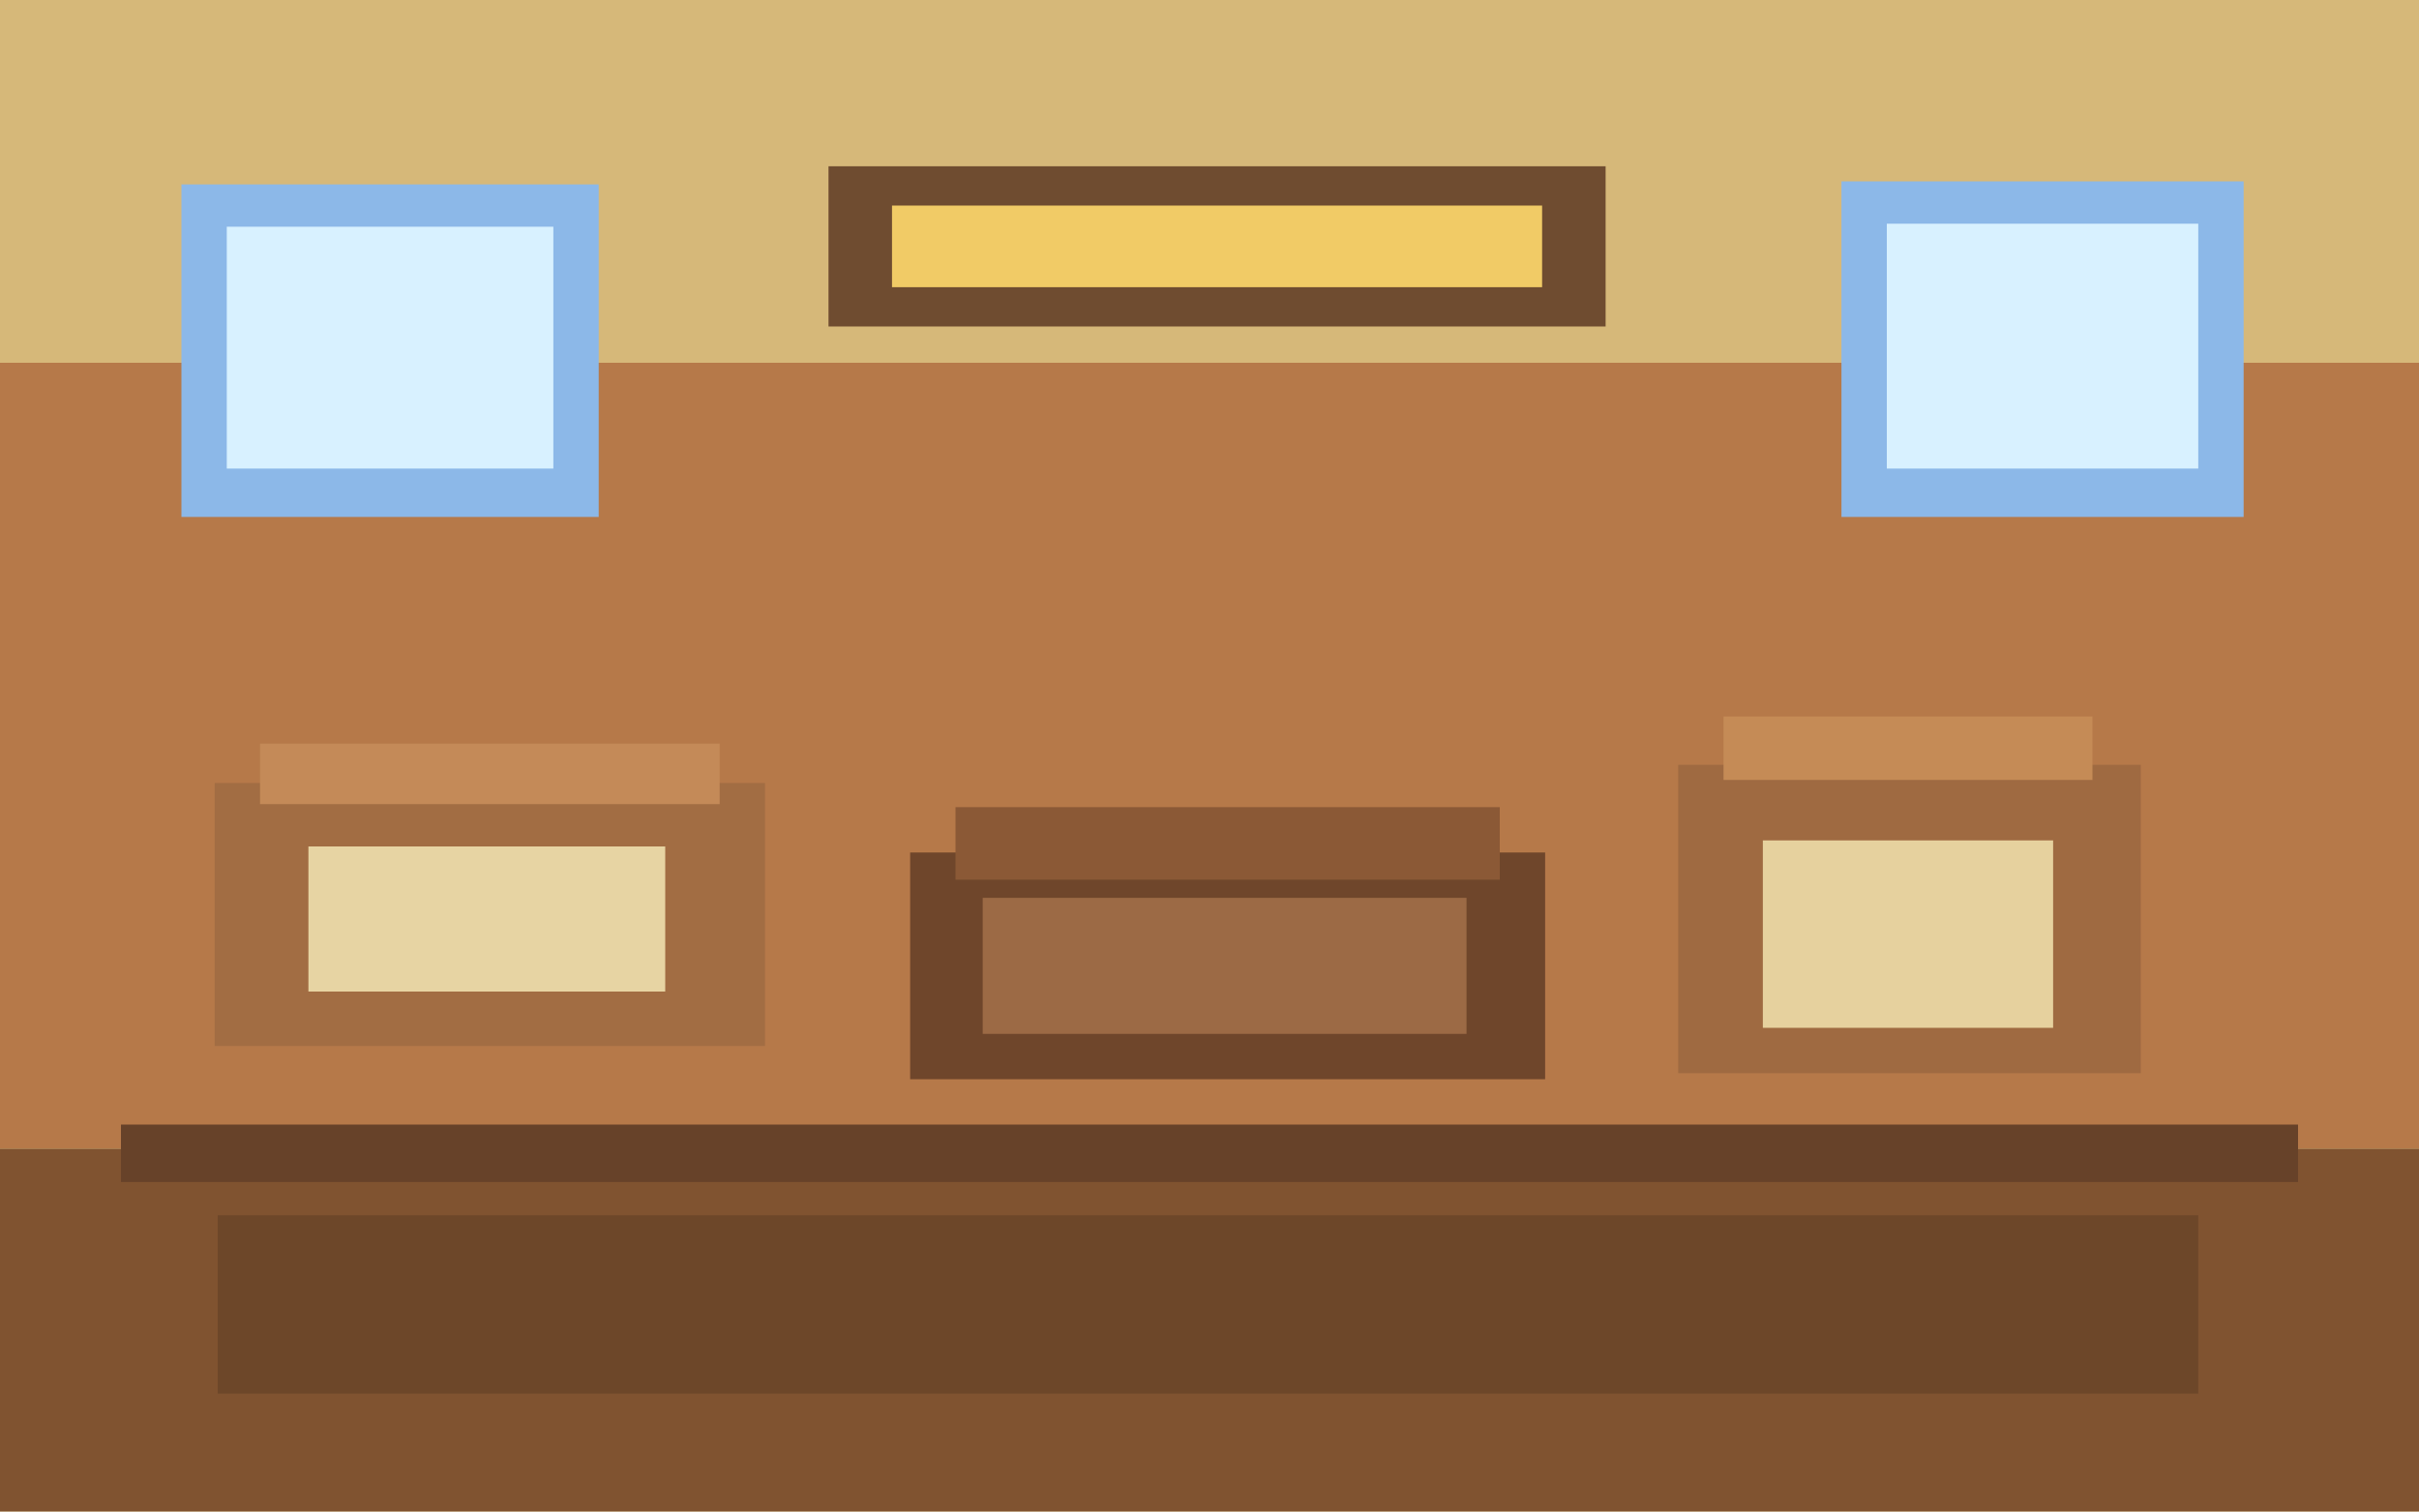
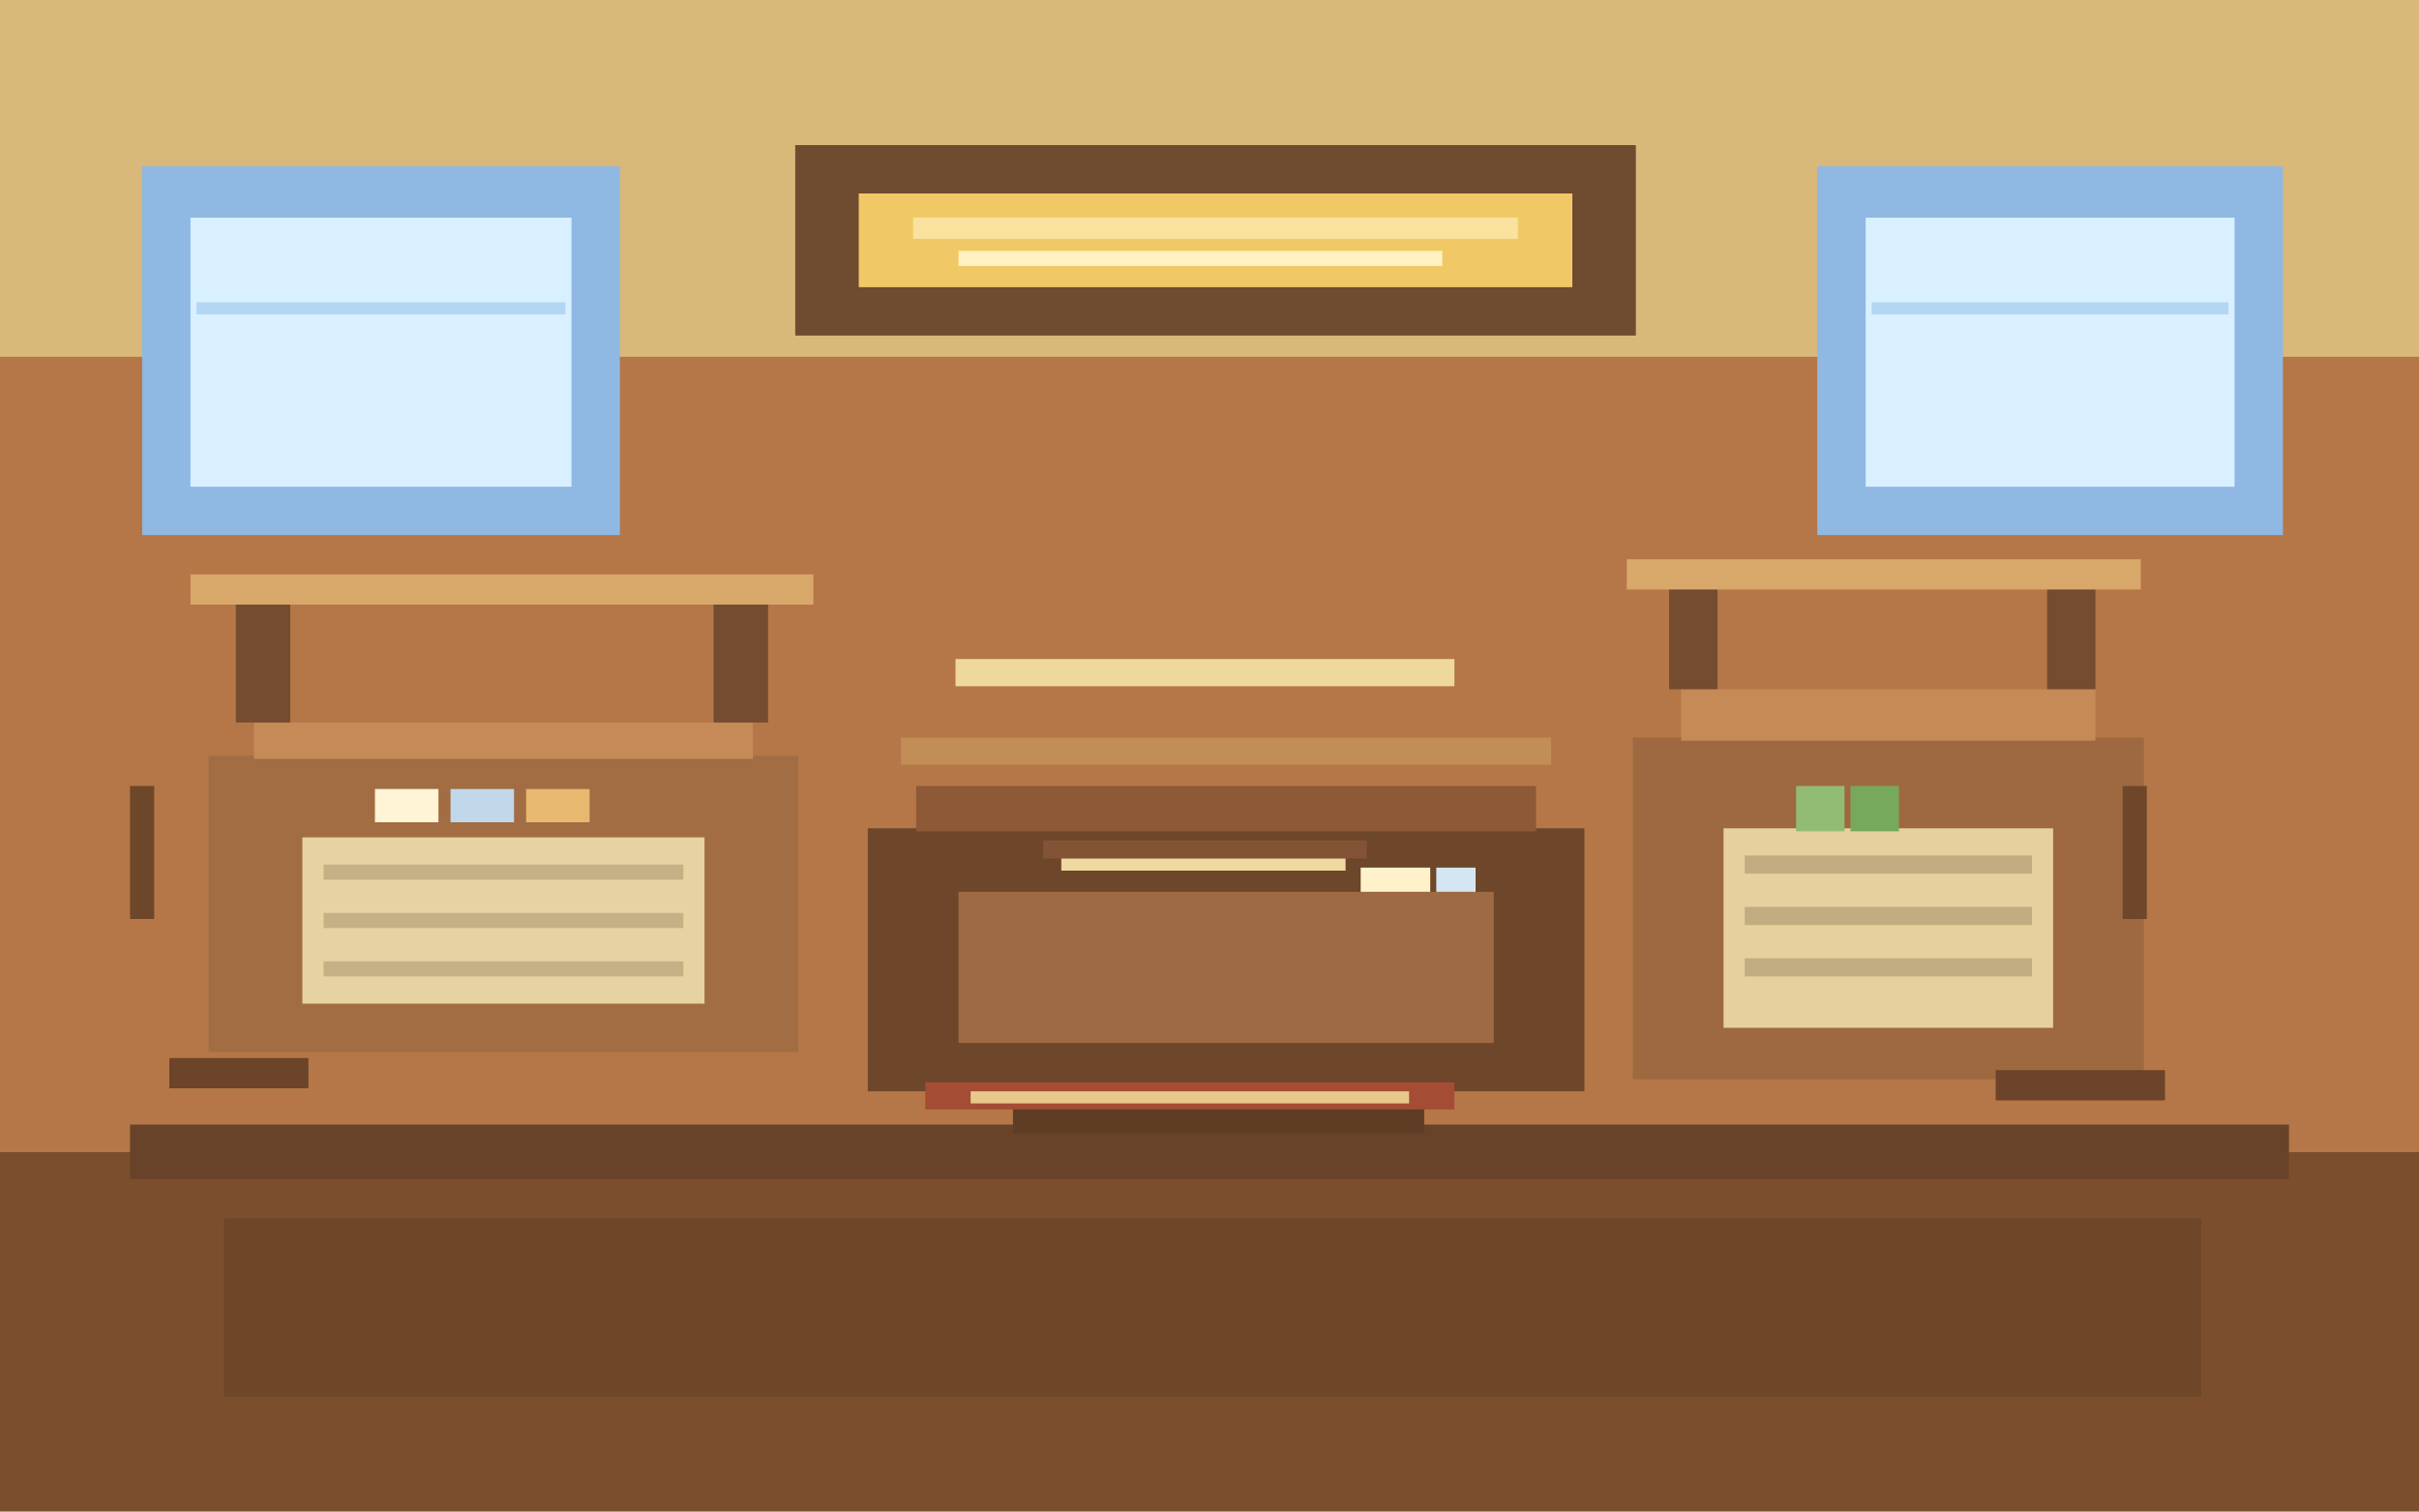
<svg xmlns="http://www.w3.org/2000/svg" width="1600" height="1000" viewBox="0 0 1600 1000" fill="none">
-   <rect width="1600" height="1000" fill="#E8D39C" />
-   <rect y="0" width="1600" height="240" fill="#D6B879" />
-   <rect y="240" width="1600" height="520" fill="#B67949" />
-   <rect y="760" width="1600" height="240" fill="#805330" />
-   <rect x="120" y="122" width="276" height="220" fill="#8CB8E8" />
-   <rect x="150" y="150" width="216" height="160" fill="#D8F1FF" />
-   <rect x="1218" y="120" width="266" height="222" fill="#8CB8E8" />
-   <rect x="1248" y="148" width="206" height="162" fill="#D8F1FF" />
-   <rect x="548" y="110" width="514" height="106" fill="#6F4C30" />
-   <rect x="590" y="136" width="430" height="54" fill="#F1CB66" />
-   <rect x="142" y="518" width="364" height="174" fill="#A26D43" />
-   <rect x="172" y="492" width="304" height="40" fill="#C48A58" />
-   <rect x="204" y="560" width="236" height="96" fill="#E7D4A3" />
-   <rect x="602" y="564" width="420" height="150" fill="#6F462B" />
-   <rect x="632" y="534" width="360" height="48" fill="#8B5936" />
-   <rect x="650" y="594" width="320" height="90" fill="#9C6A45" />
-   <rect x="1110" y="506" width="306" height="204" fill="#9F6A41" />
-   <rect x="1140" y="474" width="244" height="42" fill="#C58B56" />
-   <rect x="1166" y="556" width="192" height="124" fill="#E6D19E" />
-   <rect x="80" y="744" width="1440" height="38" fill="#674229" />
-   <rect x="144" y="804" width="1310" height="118" fill="#6D4729" />
+   <rect width="1600" height="1000" fill="#E7D29A" />
+   <rect y="0" width="1600" height="236" fill="#D8B97A" />
+   <rect y="236" width="1600" height="526" fill="#B57747" />
+   <rect y="762" width="1600" height="238" fill="#7B4F2E" />
+   <rect x="94" y="110" width="316" height="244" fill="#8FB8E3" />
+   <rect x="126" y="144" width="252" height="178" fill="#D8F0FF" />
+   <rect x="130" y="200" width="244" height="8" fill="#B3D6F2" />
+   <rect x="1202" y="110" width="308" height="244" fill="#8FB8E3" />
+   <rect x="1234" y="144" width="244" height="178" fill="#D8F0FF" />
+   <rect x="1238" y="200" width="236" height="8" fill="#B3D6F2" />
+   <rect x="526" y="96" width="556" height="126" fill="#6F4B2F" />
+   <rect x="568" y="128" width="472" height="62" fill="#F0C966" />
+   <rect x="604" y="144" width="400" height="14" fill="#F8E29E" />
+   <rect x="138" y="500" width="390" height="196" fill="#A26D42" />
+   <rect x="168" y="478" width="330" height="24" fill="#C58A58" />
+   <rect x="200" y="554" width="266" height="110" fill="#E7D3A1" />
+   <rect x="214" y="572" width="238" height="10" fill="#C6B186" />
+   <rect x="214" y="604" width="238" height="10" fill="#C6B186" />
+   <rect x="214" y="636" width="238" height="10" fill="#C6B186" />
+   <rect x="574" y="548" width="474" height="174" fill="#6E462A" />
+   <rect x="606" y="520" width="410" height="30" fill="#8E5937" />
+   <rect x="634" y="590" width="354" height="100" fill="#9E6A43" />
+   <rect x="1080" y="488" width="338" height="226" fill="#9E6940" />
+   <rect x="1112" y="456" width="274" height="34" fill="#C58A56" />
+   <rect x="1140" y="548" width="218" height="132" fill="#E6D09D" />
+   <rect x="1154" y="566" width="190" height="12" fill="#C2AD82" />
+   <rect x="1154" y="600" width="190" height="12" fill="#C2AD82" />
+   <rect x="1154" y="634" width="190" height="12" fill="#C2AD82" />
+   <rect x="86" y="744" width="1428" height="36" fill="#684329" />
+   <rect x="148" y="806" width="1308" height="118" fill="#6E4729" />
+   <rect x="156" y="398" width="36" height="80" fill="#744C30" />
+   <rect x="472" y="398" width="36" height="80" fill="#744C30" />
+   <rect x="126" y="380" width="412" height="20" fill="#D8A86A" />
+   <rect x="1104" y="388" width="32" height="68" fill="#744C30" />
+   <rect x="1354" y="388" width="32" height="68" fill="#744C30" />
+   <rect x="1076" y="370" width="340" height="20" fill="#D8A86A" />
+   <rect x="596" y="488" width="430" height="18" fill="#C38D58" />
+   <rect x="670" y="724" width="272" height="26" fill="#5F3C24" />
+   <rect x="632" y="436" width="330" height="18" fill="#EFD89B" />
+   <rect x="1404" y="520" width="16" height="88" fill="#6E472A" />
+   <rect x="86" y="520" width="16" height="88" fill="#6E472A" />
+   <rect x="634" y="166" width="320" height="10" fill="#FFF1C0" />
+   <rect x="612" y="716" width="350" height="18" fill="#A54C35" />
+   <rect x="642" y="722" width="290" height="8" fill="#E7C98B" />
+   <rect x="248" y="522" width="42" height="22" fill="#FFF4D5" />
+   <rect x="298" y="522" width="42" height="22" fill="#C1D7EA" />
+   <rect x="348" y="522" width="42" height="22" fill="#E7B870" />
+   <rect x="1188" y="520" width="32" height="30" fill="#92BC73" />
+   <rect x="1224" y="520" width="32" height="30" fill="#77A95D" />
+   <rect x="900" y="574" width="46" height="16" fill="#FFF2CB" />
+   <rect x="950" y="574" width="26" height="16" fill="#D5E6F3" />
+   <rect x="690" y="556" width="214" height="12" fill="#825334" />
+   <rect x="702" y="568" width="188" height="8" fill="#F0D9A0" />
+   <rect x="112" y="700" width="92" height="20" fill="#6B4429" />
+   <rect x="1320" y="708" width="112" height="20" fill="#6B4429" />
</svg>
